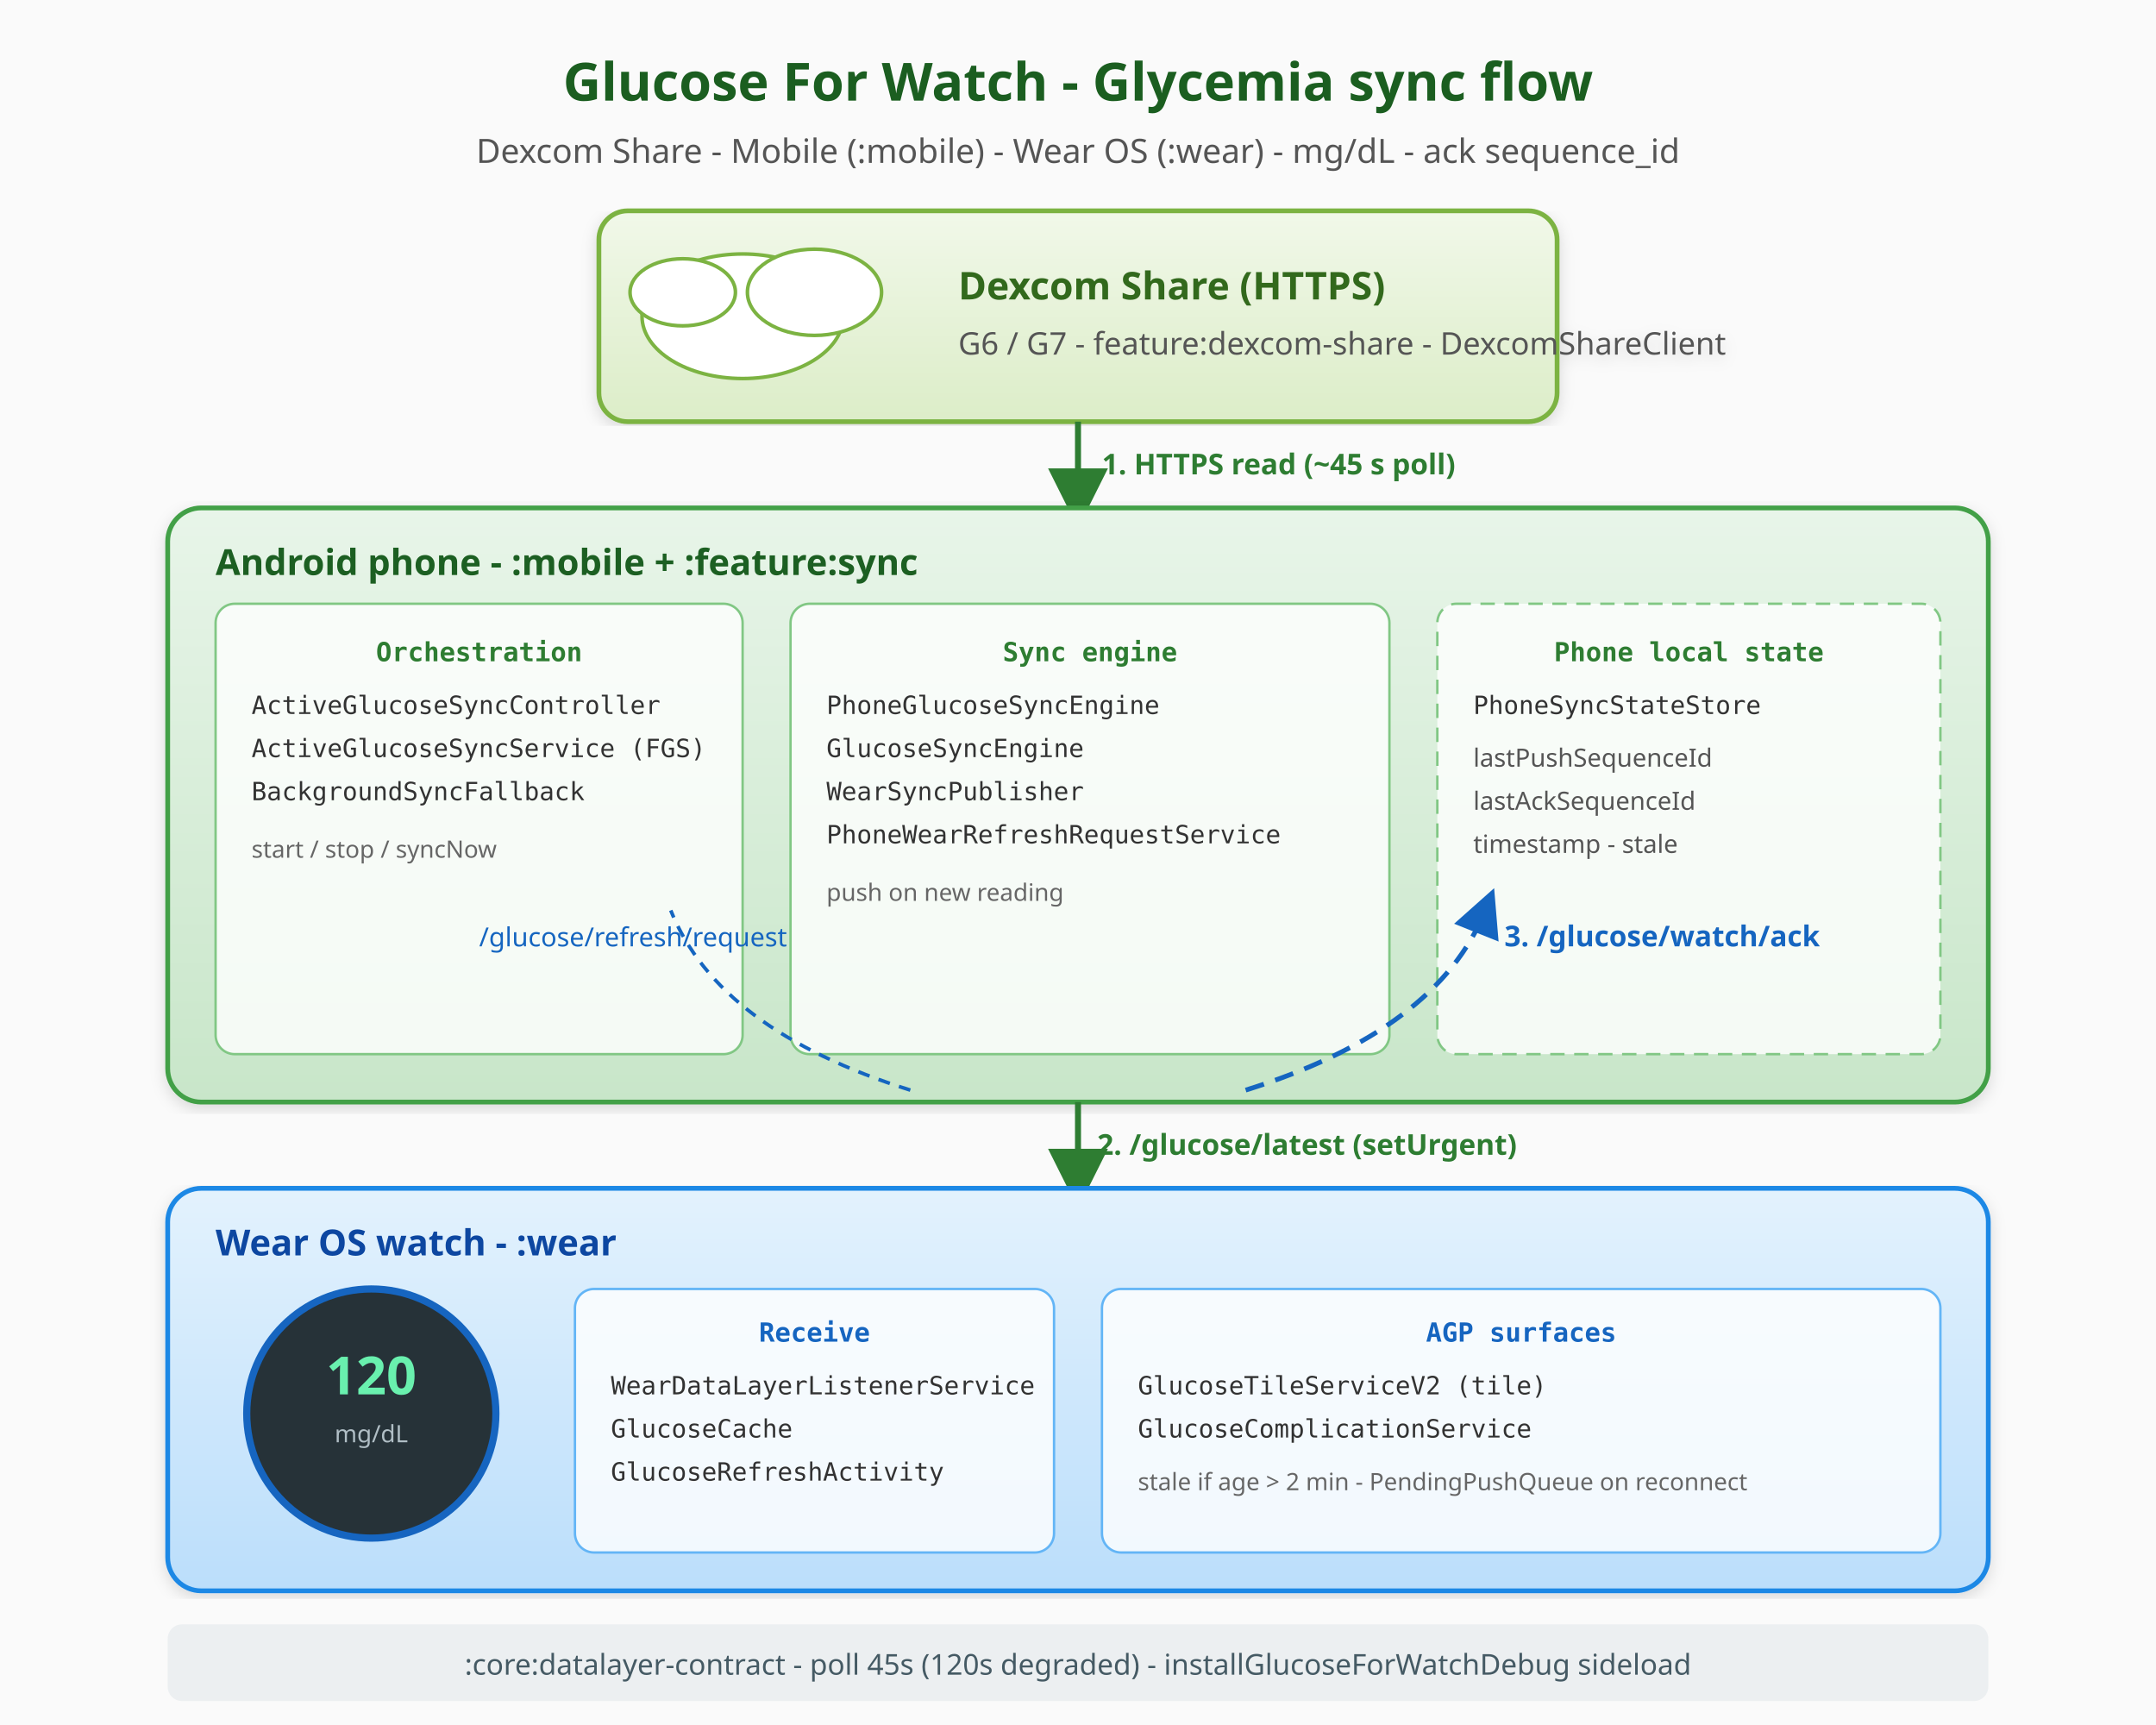
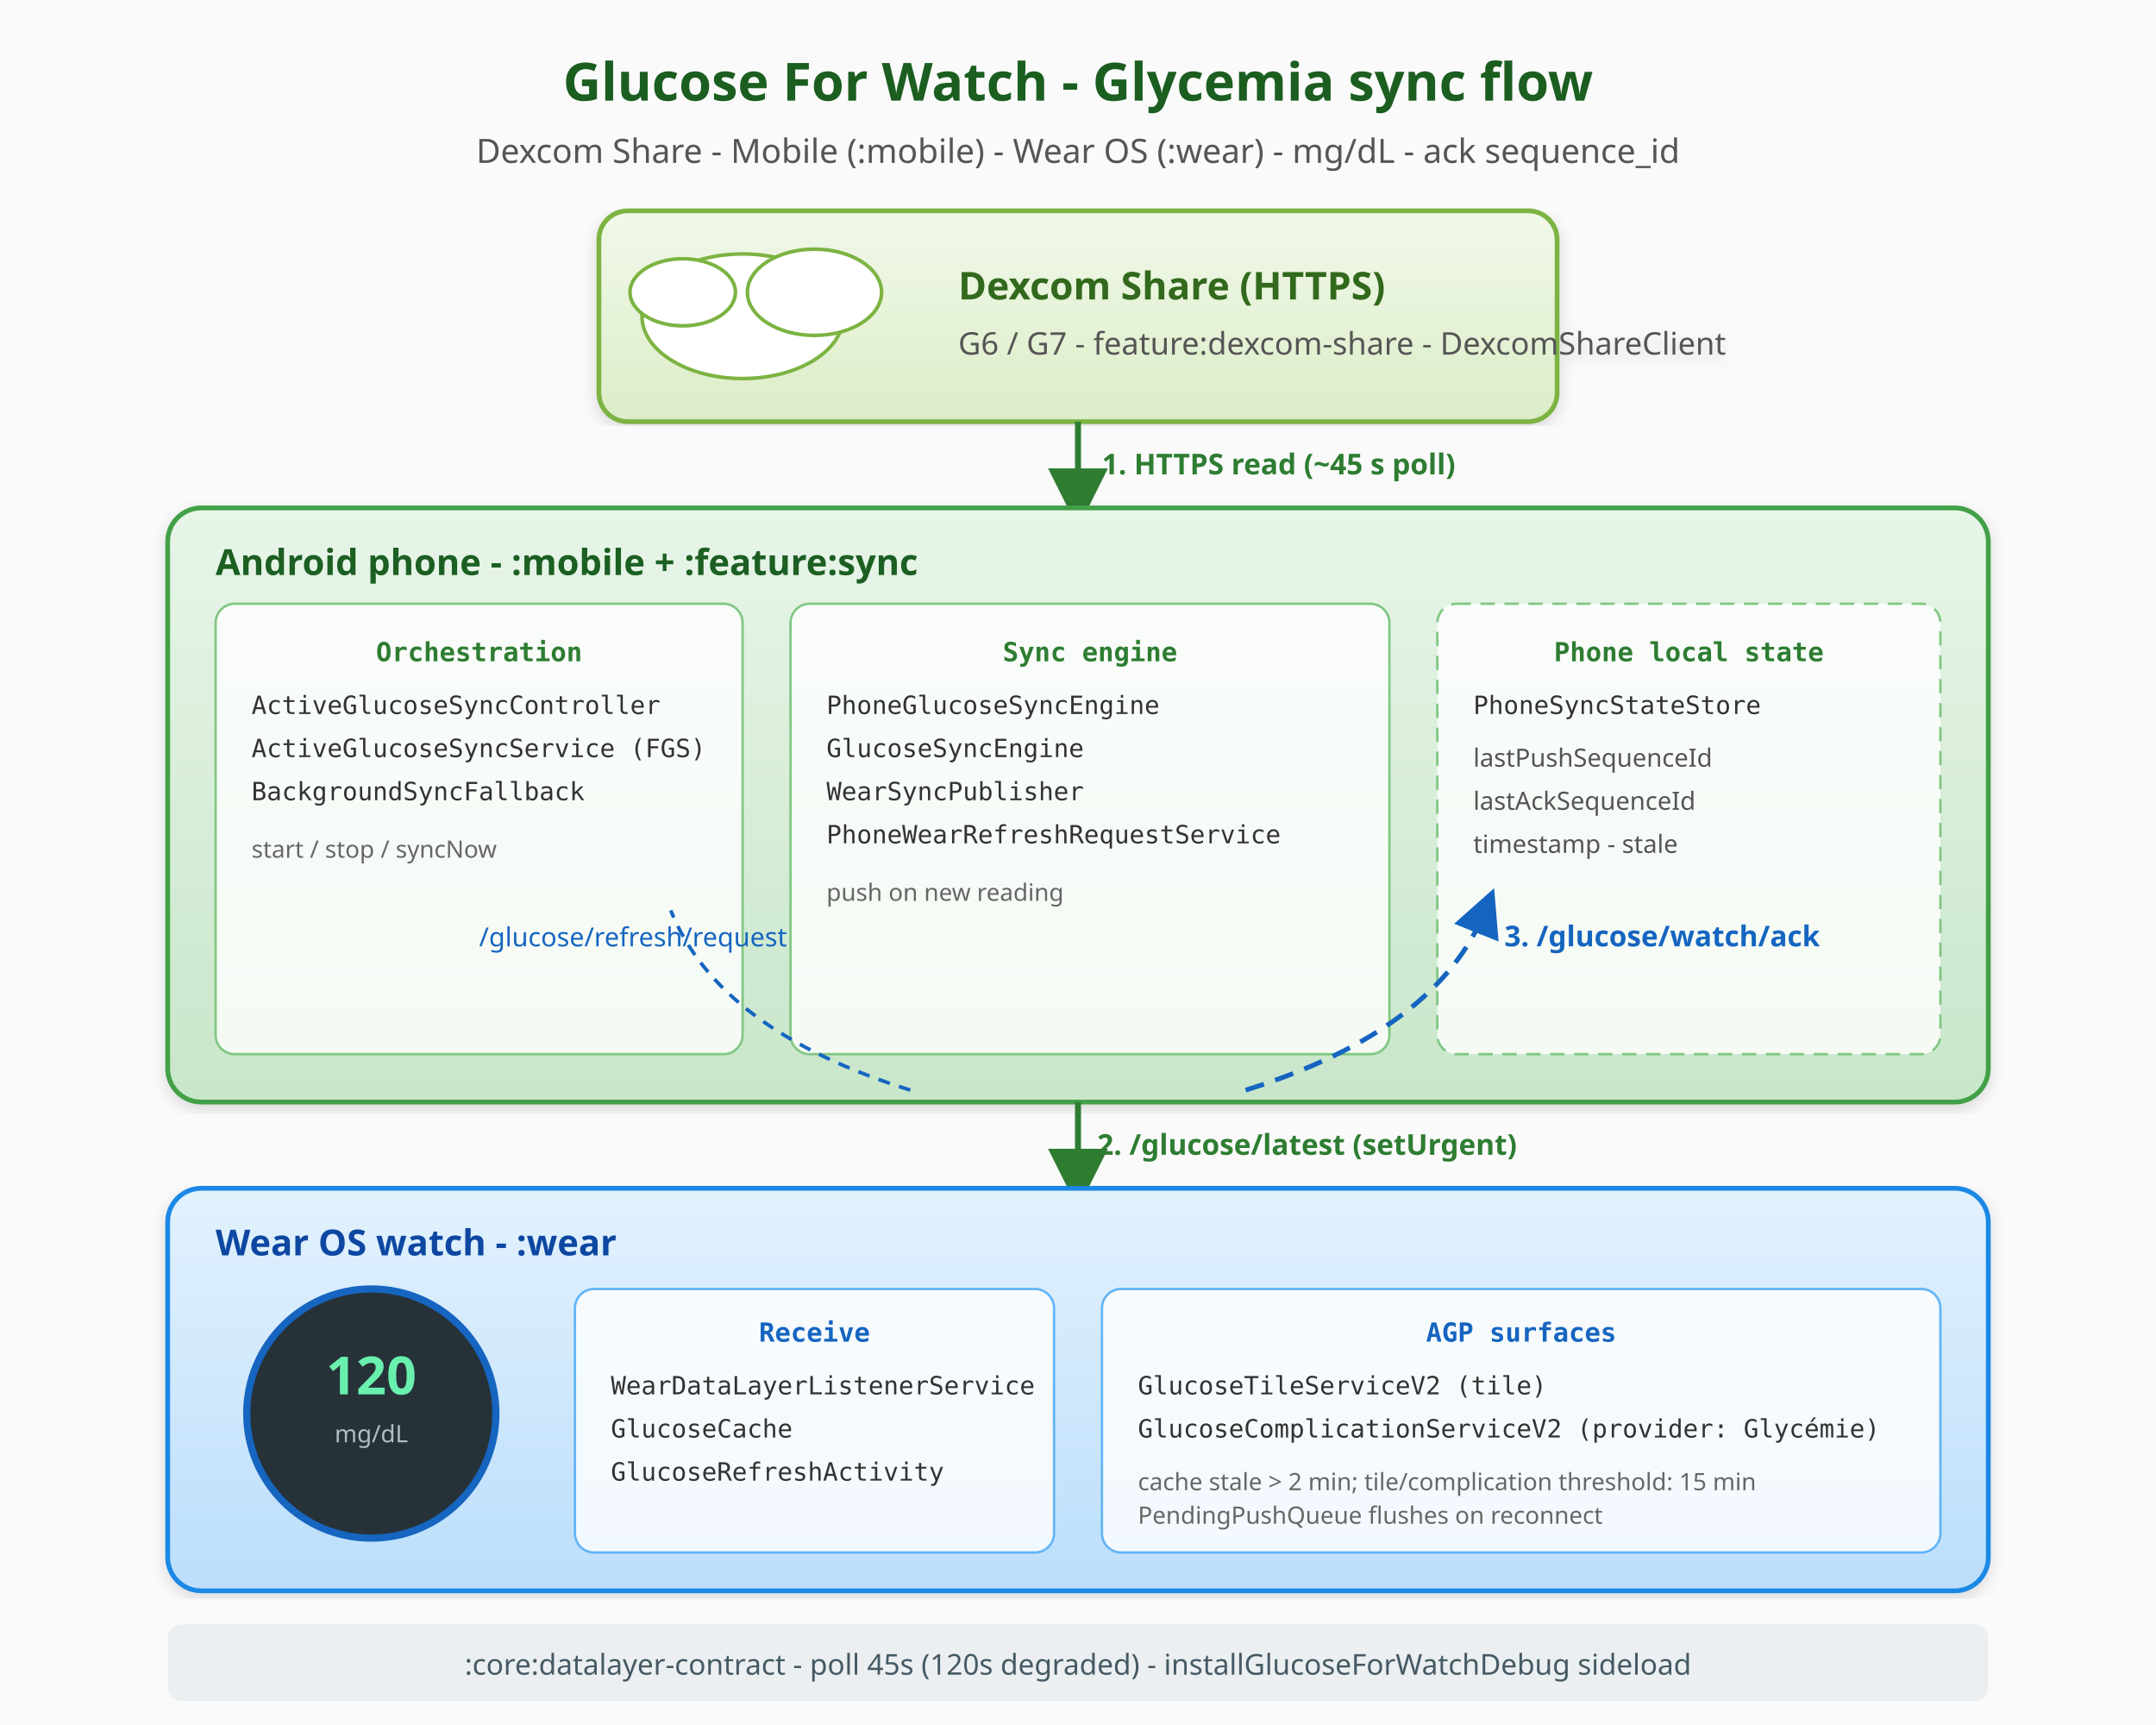
<svg xmlns="http://www.w3.org/2000/svg" width="900" height="720" viewBox="0 0 900 720" role="img" aria-labelledby="title desc">
  <defs>
    <linearGradient id="phoneBg" x1="0%" y1="0%" x2="0%" y2="100%">
      <stop offset="0%" stop-color="#e8f5e9" />
      <stop offset="100%" stop-color="#c8e6c9" />
    </linearGradient>
    <linearGradient id="watchBg" x1="0%" y1="0%" x2="0%" y2="100%">
      <stop offset="0%" stop-color="#e3f2fd" />
      <stop offset="100%" stop-color="#bbdefb" />
    </linearGradient>
    <linearGradient id="cloudBg" x1="0%" y1="0%" x2="0%" y2="100%">
      <stop offset="0%" stop-color="#f1f8e9" />
      <stop offset="100%" stop-color="#dcedc8" />
    </linearGradient>
    <marker id="arrowDown" markerWidth="10" markerHeight="10" refX="5" refY="5" orient="auto">
      <path d="M0,0 L10,5 L0,10 Z" fill="#2e7d32" />
    </marker>
    <marker id="arrowUp" markerWidth="10" markerHeight="10" refX="5" refY="5" orient="auto">
      <path d="M0,0 L10,5 L0,10 Z" fill="#1565c0" />
    </marker>
    <filter id="shadow" x="-2%" y="-2%" width="104%" height="104%">
      <feDropShadow dx="0" dy="2" stdDeviation="3" flood-color="#00000022" />
    </filter>
  </defs>
  <rect width="900" height="720" fill="#fafafa" />
  <text x="450" y="42" text-anchor="middle" font-family="Segoe UI, system-ui, sans-serif" font-size="22" font-weight="700" fill="#1b5e20">Glucose For Watch - Glycemia sync flow</text>
  <text x="450" y="68" text-anchor="middle" font-family="Segoe UI, system-ui, sans-serif" font-size="14" fill="#555">Dexcom Share - Mobile (:mobile) - Wear OS (:wear) - mg/dL - ack sequence_id</text>
  <g filter="url(#shadow)">
    <rect x="250" y="88" width="400" height="88" rx="12" fill="url(#cloudBg)" stroke="#7cb342" stroke-width="2" />
    <ellipse cx="310" cy="132" rx="42" ry="26" fill="#fff" stroke="#7cb342" stroke-width="1.5" />
    <ellipse cx="340" cy="122" rx="28" ry="18" fill="#fff" stroke="#7cb342" stroke-width="1.5" />
    <ellipse cx="285" cy="122" rx="22" ry="14" fill="#fff" stroke="#7cb342" stroke-width="1.5" />
    <text x="400" y="125" font-family="Segoe UI, system-ui, sans-serif" font-size="16" font-weight="600" fill="#33691e">Dexcom Share (HTTPS)</text>
    <text x="400" y="148" font-family="Segoe UI, system-ui, sans-serif" font-size="13" fill="#555">G6 / G7 - feature:dexcom-share - DexcomShareClient</text>
  </g>
  <line x1="450" y1="176" x2="450" y2="208" stroke="#2e7d32" stroke-width="2.5" marker-end="url(#arrowDown)" />
  <text x="460" y="198" font-family="Segoe UI, system-ui, sans-serif" font-size="12" font-weight="600" fill="#2e7d32">1. HTTPS read (~45 s poll)</text>
  <g filter="url(#shadow)">
    <rect x="70" y="212" width="760" height="248" rx="14" fill="url(#phoneBg)" stroke="#43a047" stroke-width="2" />
    <text x="90" y="240" font-family="Segoe UI, system-ui, sans-serif" font-size="15" font-weight="700" fill="#1b5e20">Android phone - :mobile + :feature:sync</text>
    <rect x="90" y="252" width="220" height="188" rx="8" fill="#ffffffcc" stroke="#81c784" />
    <text x="200" y="276" text-anchor="middle" font-family="monospace" font-size="11" font-weight="600" fill="#2e7d32">Orchestration</text>
    <text x="105" y="298" font-family="monospace" font-size="10.5" fill="#333">ActiveGlucoseSyncController</text>
    <text x="105" y="316" font-family="monospace" font-size="10.5" fill="#333">ActiveGlucoseSyncService (FGS)</text>
    <text x="105" y="334" font-family="monospace" font-size="10.5" fill="#333">BackgroundSyncFallback</text>
    <text x="105" y="358" font-family="Segoe UI, system-ui, sans-serif" font-size="10" fill="#666">start / stop / syncNow</text>
    <rect x="330" y="252" width="250" height="188" rx="8" fill="#ffffffcc" stroke="#81c784" />
    <text x="455" y="276" text-anchor="middle" font-family="monospace" font-size="11" font-weight="600" fill="#2e7d32">Sync engine</text>
    <text x="345" y="298" font-family="monospace" font-size="10.5" fill="#333">PhoneGlucoseSyncEngine</text>
    <text x="345" y="316" font-family="monospace" font-size="10.5" fill="#333">GlucoseSyncEngine</text>
    <text x="345" y="334" font-family="monospace" font-size="10.5" fill="#333">WearSyncPublisher</text>
    <text x="345" y="352" font-family="monospace" font-size="10.5" fill="#333">PhoneWearRefreshRequestService</text>
    <text x="345" y="376" font-family="Segoe UI, system-ui, sans-serif" font-size="10" fill="#666">push on new reading</text>
    <rect x="600" y="252" width="210" height="188" rx="8" fill="#ffffffcc" stroke="#81c784" stroke-dasharray="6 4" />
    <text x="705" y="276" text-anchor="middle" font-family="monospace" font-size="11" font-weight="600" fill="#2e7d32">Phone local state</text>
    <text x="615" y="298" font-family="monospace" font-size="10.5" fill="#333">PhoneSyncStateStore</text>
    <text x="615" y="320" font-family="Segoe UI, system-ui, sans-serif" font-size="10.5" fill="#555">lastPushSequenceId</text>
    <text x="615" y="338" font-family="Segoe UI, system-ui, sans-serif" font-size="10.5" fill="#555">lastAckSequenceId</text>
    <text x="615" y="356" font-family="Segoe UI, system-ui, sans-serif" font-size="10.5" fill="#555">timestamp - stale</text>
  </g>
  <line x1="450" y1="460" x2="450" y2="492" stroke="#2e7d32" stroke-width="2.5" marker-end="url(#arrowDown)" />
  <text x="458" y="482" font-family="Segoe UI, system-ui, sans-serif" font-size="12" font-weight="600" fill="#2e7d32">2. /glucose/latest (setUrgent)</text>
  <path d="M 520 455 Q 600 430 620 380" fill="none" stroke="#1565c0" stroke-width="2" stroke-dasharray="8 5" marker-end="url(#arrowUp)" />
  <text x="628" y="395" font-family="Segoe UI, system-ui, sans-serif" font-size="12" font-weight="600" fill="#1565c0">3. /glucose/watch/ack</text>
  <path d="M 380 455 Q 300 430 280 380" fill="none" stroke="#1565c0" stroke-width="1.5" stroke-dasharray="5 4" />
  <text x="200" y="395" font-family="Segoe UI, system-ui, sans-serif" font-size="11" fill="#1565c0">/glucose/refresh/request</text>
  <g filter="url(#shadow)">
    <rect x="70" y="496" width="760" height="168" rx="14" fill="url(#watchBg)" stroke="#1e88e5" stroke-width="2" />
    <text x="90" y="524" font-family="Segoe UI, system-ui, sans-serif" font-size="15" font-weight="700" fill="#0d47a1">Wear OS watch - :wear</text>
    <circle cx="155" cy="590" r="52" fill="#263238" stroke="#1565c0" stroke-width="3" />
    <text x="155" y="582" text-anchor="middle" font-family="Segoe UI, system-ui, sans-serif" font-size="22" font-weight="700" fill="#69f0ae">120</text>
    <text x="155" y="602" text-anchor="middle" font-family="Segoe UI, system-ui, sans-serif" font-size="10" fill="#b0bec5">mg/dL</text>
    <rect x="240" y="538" width="200" height="110" rx="8" fill="#ffffffcc" stroke="#64b5f6" />
    <text x="340" y="560" text-anchor="middle" font-family="monospace" font-size="11" font-weight="600" fill="#1565c0">Receive</text>
    <text x="255" y="582" font-family="monospace" font-size="10.5" fill="#333">WearDataLayerListenerService</text>
    <text x="255" y="600" font-family="monospace" font-size="10.5" fill="#333">GlucoseCache</text>
    <text x="255" y="618" font-family="monospace" font-size="10.5" fill="#333">GlucoseRefreshActivity</text>
    <rect x="460" y="538" width="350" height="110" rx="8" fill="#ffffffcc" stroke="#64b5f6" />
    <text x="635" y="560" text-anchor="middle" font-family="monospace" font-size="11" font-weight="600" fill="#1565c0">AGP surfaces</text>
    <text x="475" y="582" font-family="monospace" font-size="10.5" fill="#333">GlucoseTileServiceV2 (tile)</text>
-     <text x="475" y="600" font-family="monospace" font-size="10.5" fill="#333">GlucoseComplicationService</text>
-     <text x="475" y="622" font-family="Segoe UI, system-ui, sans-serif" font-size="10" fill="#666">stale if age &gt; 2 min - PendingPushQueue on reconnect</text>
+     <text x="475" y="600" font-family="monospace" font-size="10.5" fill="#333">GlucoseComplicationServiceV2 (provider: Glycémie)</text>
+     <text x="475" y="622" font-family="Segoe UI, system-ui, sans-serif" font-size="10" fill="#666">cache stale &gt; 2 min; tile/complication threshold: 15 min</text>
+     <text x="475" y="636" font-family="Segoe UI, system-ui, sans-serif" font-size="10" fill="#666">PendingPushQueue flushes on reconnect</text>
  </g>
  <rect x="70" y="678" width="760" height="32" rx="6" fill="#eceff1" />
  <text x="450" y="699" text-anchor="middle" font-family="Segoe UI, system-ui, sans-serif" font-size="12" fill="#455a64">:core:datalayer-contract - poll 45s (120s degraded) - installGlucoseForWatchDebug sideload</text>
</svg>
